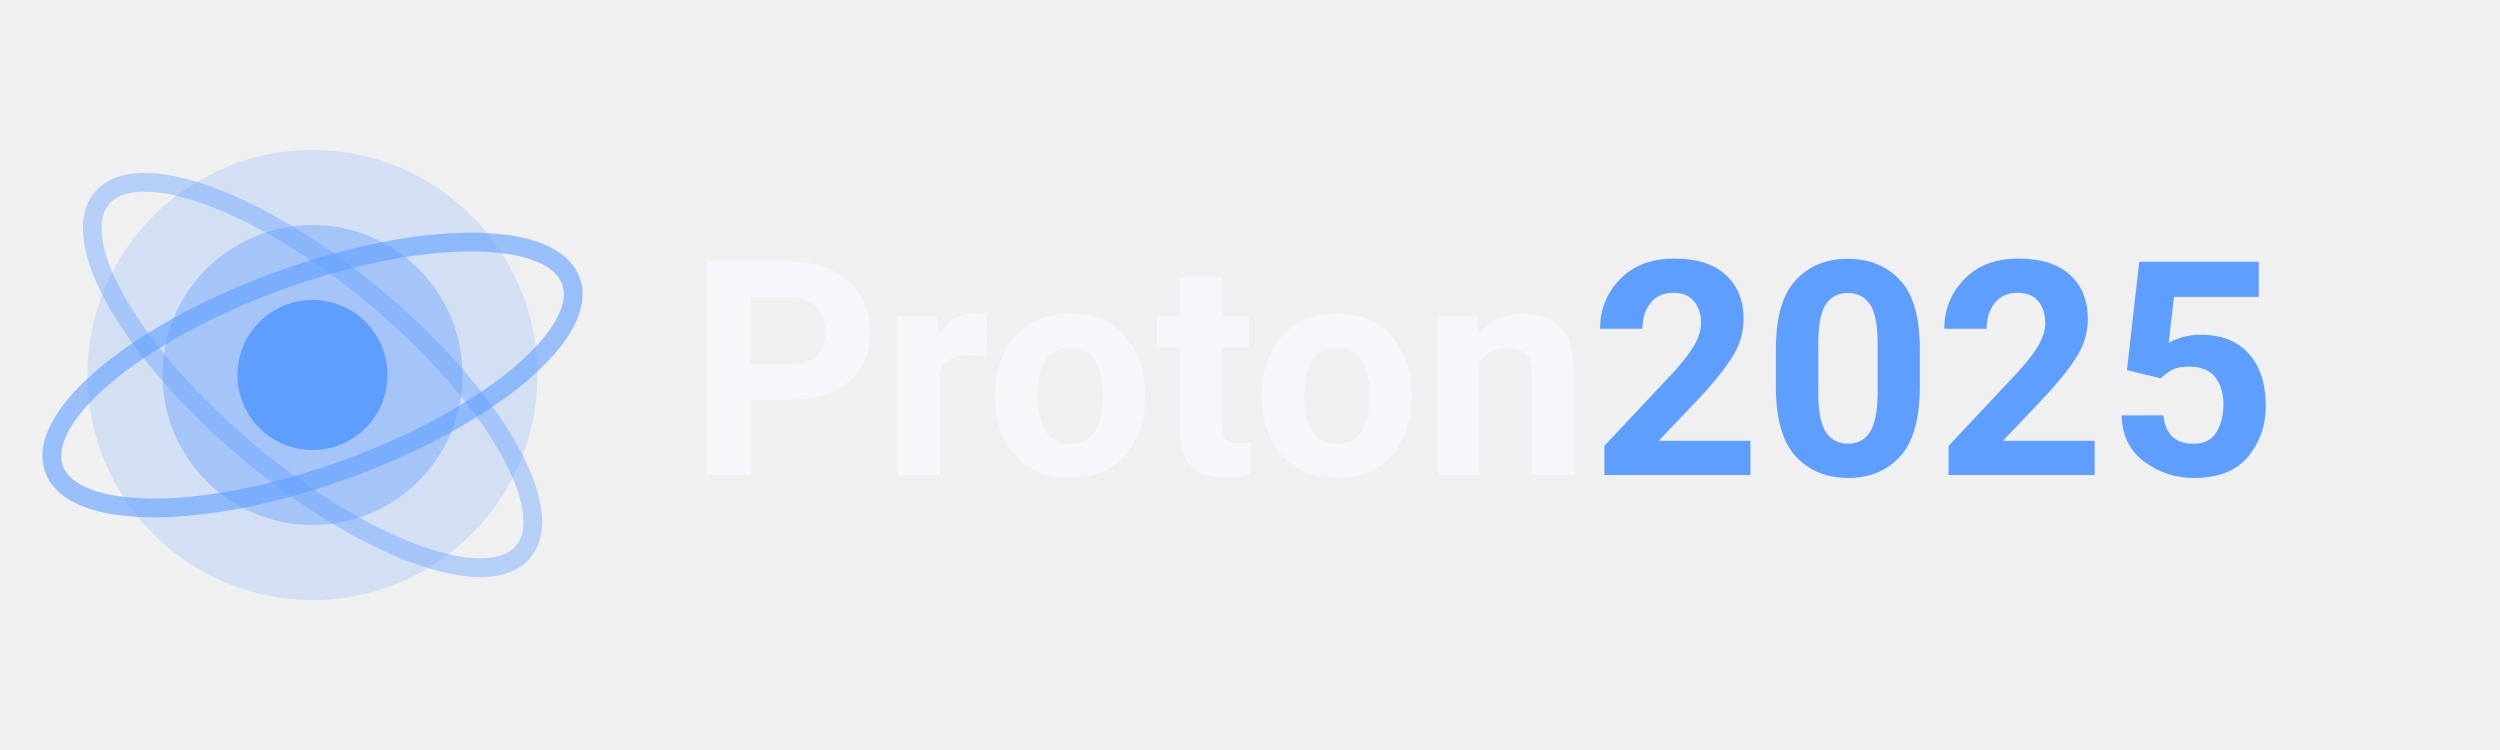
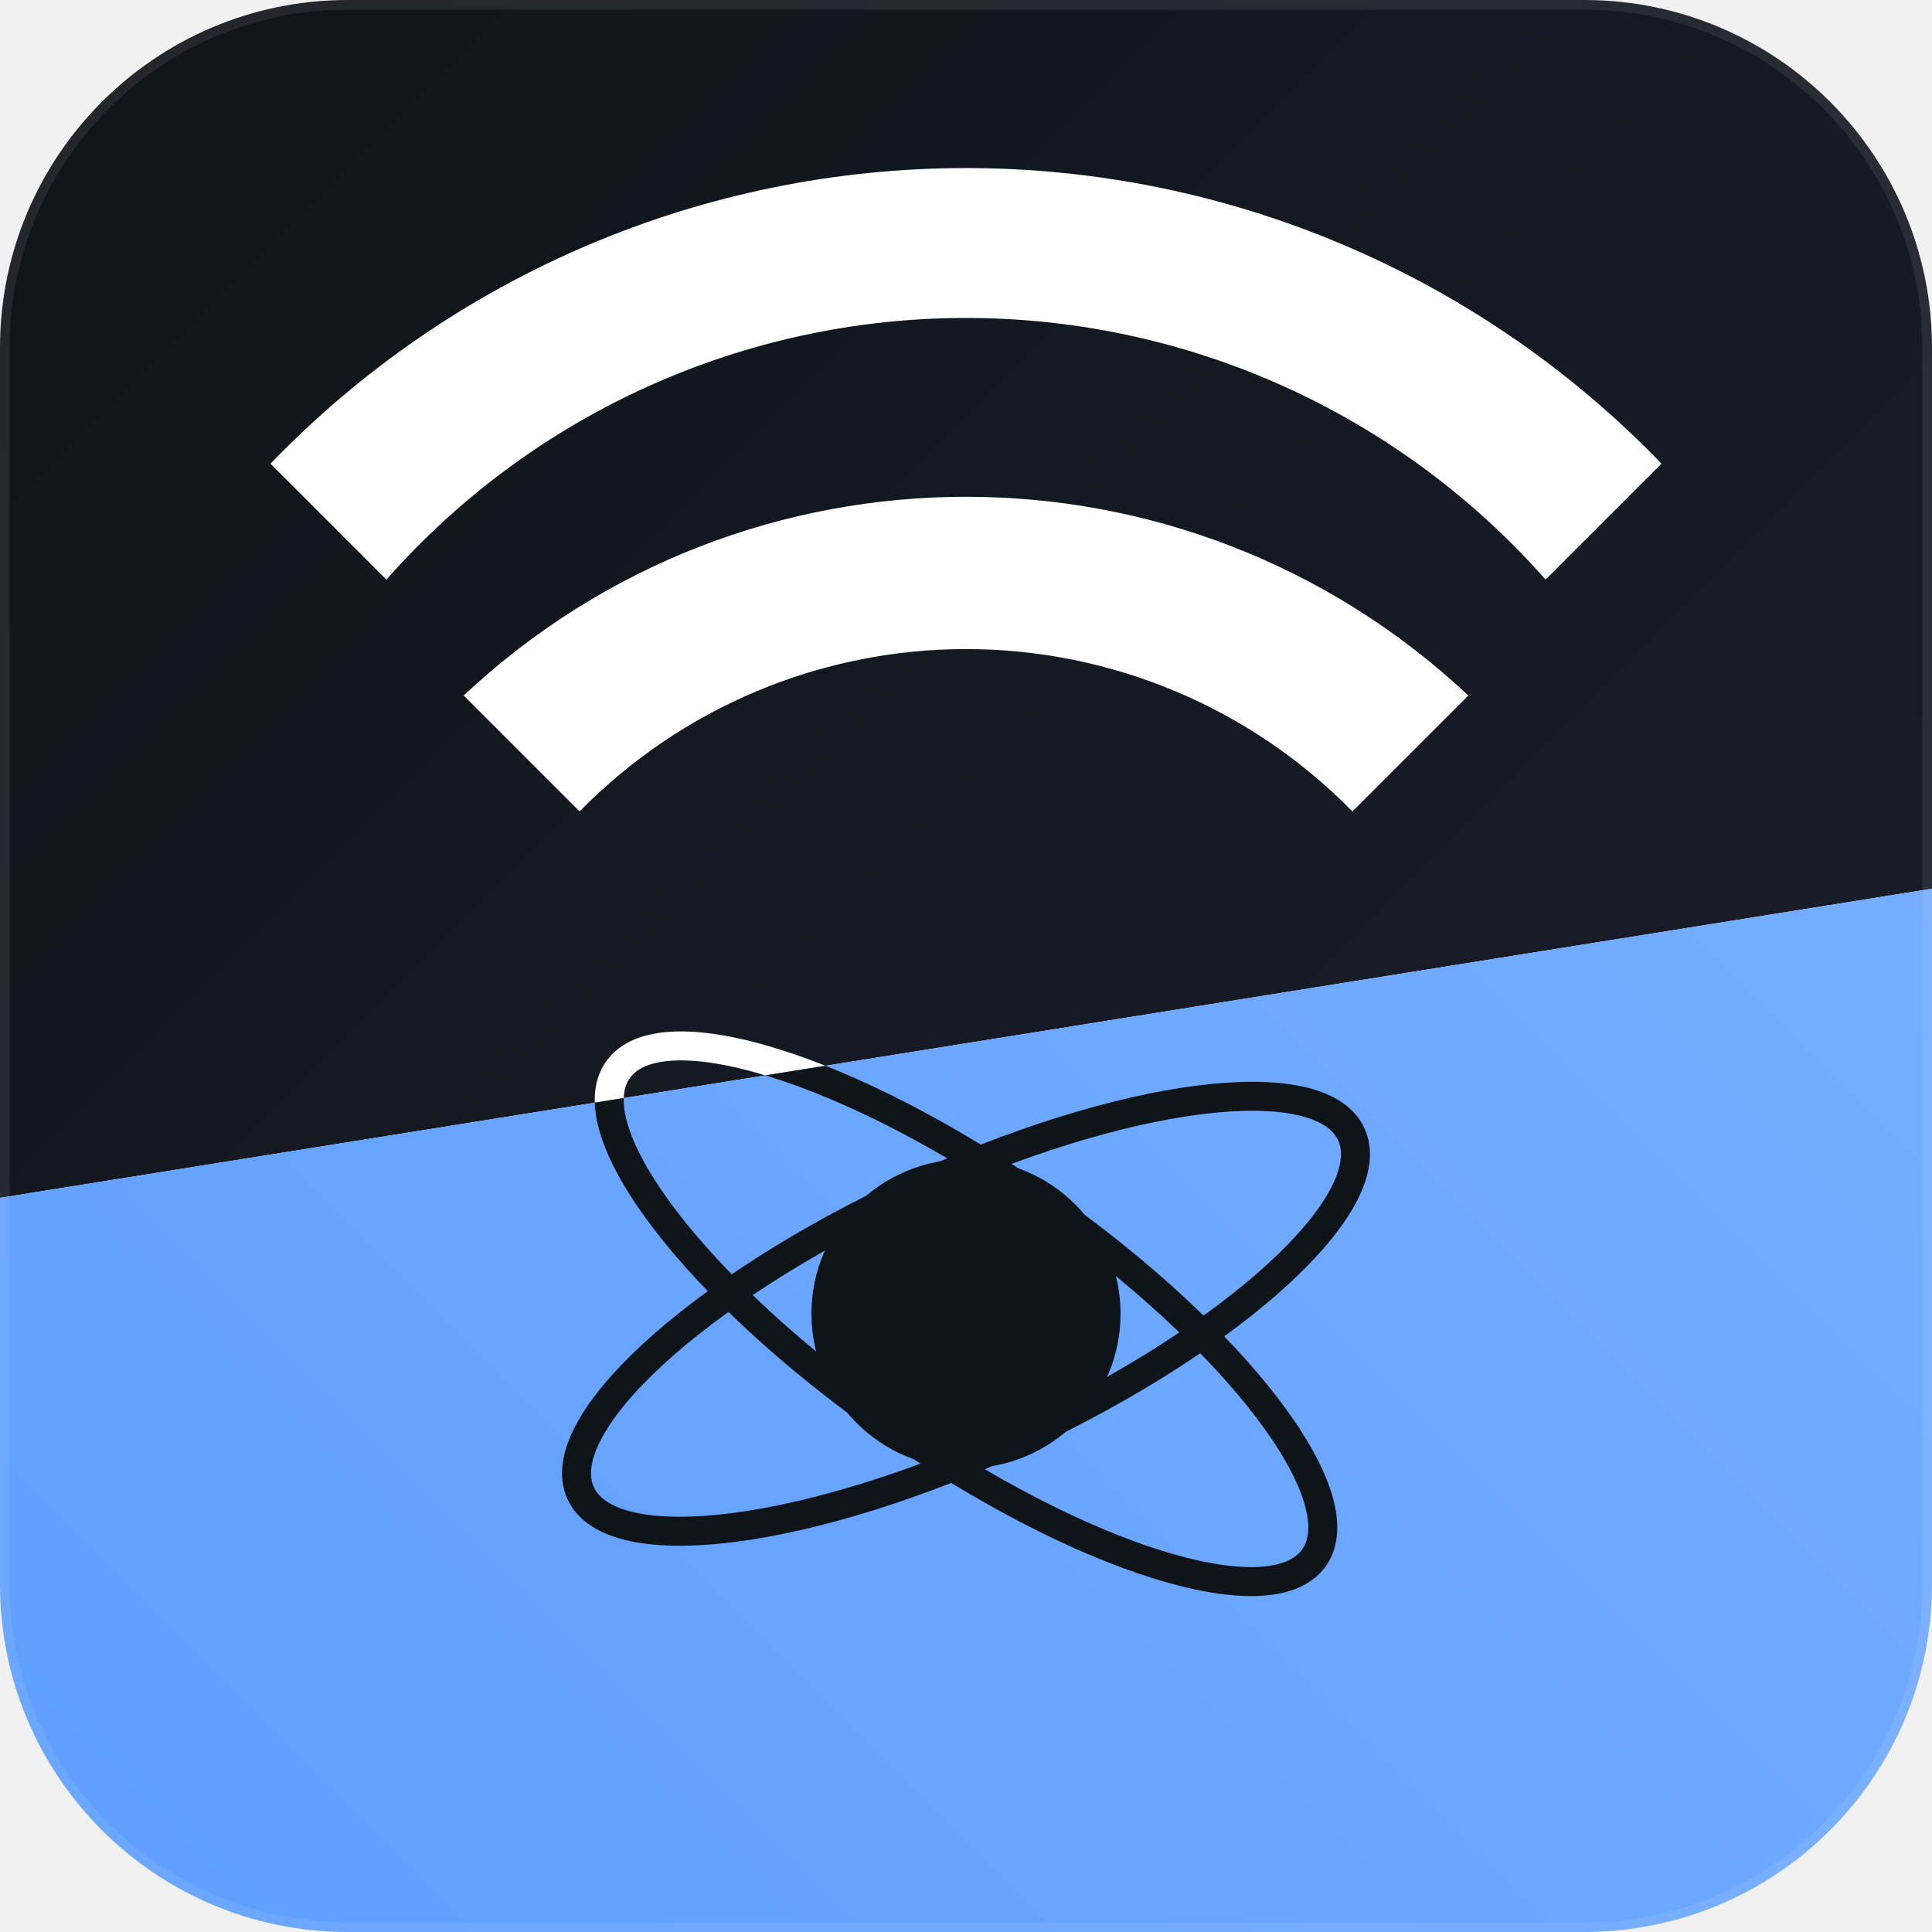
- <svg xmlns="http://www.w3.org/2000/svg" viewBox="0 0 200 60">
-   <style>
-     .accent { fill: var(--proton-accent, #5e9eff); }
-     .accent-stroke { stroke: var(--proton-accent, #5e9eff); fill: none; }
-     .accent-20 { fill: var(--proton-accent, #5e9eff); opacity: 0.2; }
-     .accent-40 { fill: var(--proton-accent, #5e9eff); opacity: 0.4; }
-     .text-main { fill: var(--proton-fg, #f5f7fa); }
-   </style>
-   <circle cx="25" cy="30" r="18" class="accent-20" />
-   <circle cx="25" cy="30" r="12" class="accent-40" />
-   <circle cx="25" cy="30" r="6" class="accent" />
-   <ellipse cx="25" cy="30" rx="22" ry="8" class="accent-stroke" stroke-width="1.5" opacity="0.6" transform="rotate(-20 25 30)" />
-   <ellipse cx="25" cy="30" rx="22" ry="8" class="accent-stroke" stroke-width="1.5" opacity="0.4" transform="rotate(40 25 30)" />
-   <text x="55" y="38" font-family="-apple-system, BlinkMacSystemFont, 'Segoe UI', Roboto, sans-serif" font-size="24" font-weight="600" class="text-main">
-     Proton<tspan class="accent">2025</tspan>
-   </text>
+ <svg xmlns="http://www.w3.org/2000/svg" viewBox="0 0 100 100">
+   <defs>
+     <linearGradient id="darkGrad" x1="0%" y1="0%" x2="100%" y2="100%">
+       <stop offset="0%" stop-color="#0f1419" />
+       <stop offset="100%" stop-color="#1a1f2e" />
+     </linearGradient>
+     <linearGradient id="accentGrad" x1="0%" y1="100%" x2="100%" y2="0%">
+       <stop offset="0%" stop-color="#5e9eff" />
+       <stop offset="100%" stop-color="#7db2ff" />
+     </linearGradient>
+     <clipPath id="rounded">
+       <rect width="100" height="100" rx="18" />
+     </clipPath>
+     <clipPath id="topSlice">
+       <polygon points="0,0 100,0 100,46 0,62" />
+     </clipPath>
+     <clipPath id="bottomSlice">
+       <polygon points="0,62 100,46 100,100 0,100" />
+     </clipPath>
+   </defs>
+   <g clip-path="url(#rounded)">
+     <g clip-path="url(#topSlice)">
+       <rect width="100" height="100" fill="url(#darkGrad)" />
+       <path d="M14,24 L20,30 A40,40 0 0 1 80,30 L86,24 A50,50 0 0 0 14,24" fill="#fff" />
+       <path d="M24,36 L30,42 A28,28 0 0 1 70,42 L76,36 A38,38 0 0 0 24,36" fill="#fff" />
+       <circle cx="50" cy="68" r="8" fill="#5e9eff" />
+       <ellipse cx="50" cy="68" rx="22" ry="7" fill="none" stroke="#fff" stroke-width="1.5" transform="rotate(-25 50 68)" />
+       <ellipse cx="50" cy="68" rx="22" ry="7" fill="none" stroke="#fff" stroke-width="1.5" transform="rotate(35 50 68)" />
+     </g>
+     <g clip-path="url(#bottomSlice)">
+       <rect width="100" height="100" fill="url(#accentGrad)" />
+       <path d="M14,24 L20,30 A40,40 0 0 1 80,30 L86,24 A50,50 0 0 0 14,24" fill="#0f1419" />
+       <path d="M24,36 L30,42 A28,28 0 0 1 70,42 L76,36 A38,38 0 0 0 24,36" fill="#0f1419" />
+       <circle cx="50" cy="68" r="8" fill="#0f1419" />
+       <ellipse cx="50" cy="68" rx="22" ry="7" fill="none" stroke="#0f1419" stroke-width="1.5" transform="rotate(-25 50 68)" />
+       <ellipse cx="50" cy="68" rx="22" ry="7" fill="none" stroke="#0f1419" stroke-width="1.5" transform="rotate(35 50 68)" />
+     </g>
+   </g>
+   <rect width="100" height="100" rx="18" fill="none" stroke="rgba(255,255,255,0.08)" stroke-width="1" />
</svg>
